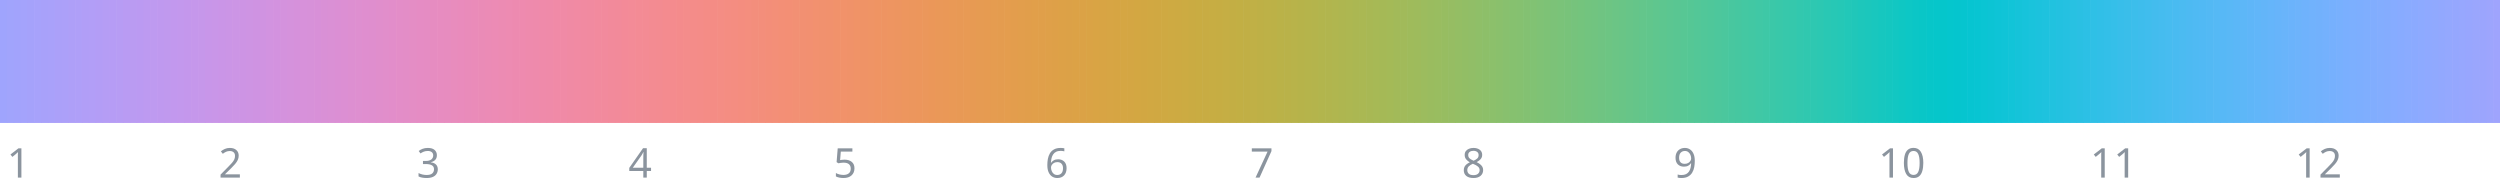
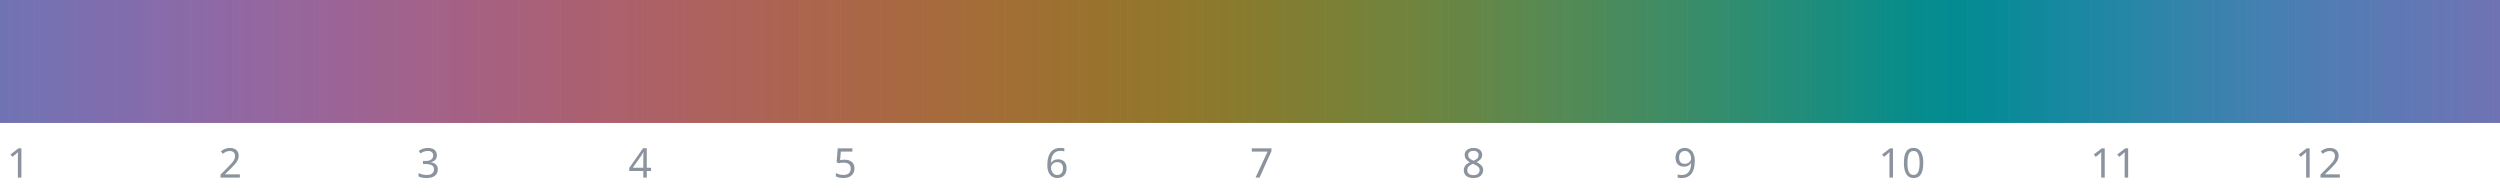
<svg xmlns="http://www.w3.org/2000/svg" width="732" height="56" viewBox="0 0 732 56">
-   <rect x="0" y="0" width="2.2" height="36" fill="#9fa4fd" />
+   <rect x="0" y="0" width="2.2" height="36" fill="#6f73b3" />
  <text x="2" y="52" font-family="sans-serif" font-size="12" fill="#8b949e">1</text>
-   <rect x="2" y="0" width="2.2" height="36" fill="#a1a4fc" />
-   <rect x="4" y="0" width="2.2" height="36" fill="#a2a3fc" />
-   <rect x="6" y="0" width="2.2" height="36" fill="#a4a3fc" />
-   <rect x="8" y="0" width="2.2" height="36" fill="#a5a2fb" />
-   <rect x="10" y="0" width="2.2" height="36" fill="#a7a2fb" />
-   <rect x="12" y="0" width="2.2" height="36" fill="#a8a1fa" />
-   <rect x="14" y="0" width="2.2" height="36" fill="#a9a1fa" />
-   <rect x="16" y="0" width="2.2" height="36" fill="#aba0f9" />
-   <rect x="18" y="0" width="2.2" height="36" fill="#aca0f9" />
-   <rect x="20" y="0" width="2.2" height="36" fill="#ae9ff8" />
-   <rect x="22" y="0" width="2.2" height="36" fill="#af9ff8" />
-   <rect x="24" y="0" width="2.2" height="36" fill="#b19ef7" />
-   <rect x="26" y="0" width="2.2" height="36" fill="#b29ef7" />
-   <rect x="28" y="0" width="2.2" height="36" fill="#b39df6" />
-   <rect x="30" y="0" width="2.2" height="36" fill="#b59df5" />
-   <rect x="32" y="0" width="2.2" height="36" fill="#b69cf5" />
-   <rect x="34" y="0" width="2.2" height="36" fill="#b79cf4" />
-   <rect x="36" y="0" width="2.2" height="36" fill="#b99bf3" />
-   <rect x="38" y="0" width="2.2" height="36" fill="#ba9bf2" />
-   <rect x="40" y="0" width="2.2" height="36" fill="#bb9af2" />
-   <rect x="42" y="0" width="2.2" height="36" fill="#bd9af1" />
-   <rect x="44" y="0" width="2.2" height="36" fill="#be9af0" />
-   <rect x="46" y="0" width="2.2" height="36" fill="#bf99ef" />
-   <rect x="48" y="0" width="2.2" height="36" fill="#c099ee" />
-   <rect x="50" y="0" width="2.2" height="36" fill="#c298ee" />
-   <rect x="52" y="0" width="2.2" height="36" fill="#c398ed" />
-   <rect x="54" y="0" width="2.2" height="36" fill="#c497ec" />
-   <rect x="56" y="0" width="2.2" height="36" fill="#c597eb" />
-   <rect x="58" y="0" width="2.2" height="36" fill="#c697ea" />
-   <rect x="60" y="0" width="2.2" height="36" fill="#c896e9" />
-   <rect x="62" y="0" width="2.2" height="36" fill="#c996e8" />
+   <rect x="2" y="0" width="2.2" height="36" fill="#7173b3" />
+   <rect x="4" y="0" width="2.2" height="36" fill="#7272b3" />
+   <rect x="6" y="0" width="2.2" height="36" fill="#7372b2" />
+   <rect x="8" y="0" width="2.2" height="36" fill="#7472b2" />
+   <rect x="10" y="0" width="2.2" height="36" fill="#7571b2" />
+   <rect x="12" y="0" width="2.2" height="36" fill="#7671b2" />
+   <rect x="14" y="0" width="2.2" height="36" fill="#7771b1" />
+   <rect x="16" y="0" width="2.2" height="36" fill="#7870b1" />
+   <rect x="18" y="0" width="2.2" height="36" fill="#7970b0" />
+   <rect x="20" y="0" width="2.2" height="36" fill="#7a70b0" />
+   <rect x="22" y="0" width="2.2" height="36" fill="#7b6fb0" />
+   <rect x="24" y="0" width="2.2" height="36" fill="#7c6faf" />
+   <rect x="26" y="0" width="2.2" height="36" fill="#7d6eaf" />
+   <rect x="28" y="0" width="2.2" height="36" fill="#7e6eae" />
+   <rect x="30" y="0" width="2.2" height="36" fill="#7f6eae" />
+   <rect x="32" y="0" width="2.2" height="36" fill="#806dad" />
+   <rect x="34" y="0" width="2.2" height="36" fill="#816dad" />
+   <rect x="36" y="0" width="2.2" height="36" fill="#826dac" />
+   <rect x="38" y="0" width="2.2" height="36" fill="#836cac" />
+   <rect x="40" y="0" width="2.2" height="36" fill="#846cab" />
+   <rect x="42" y="0" width="2.2" height="36" fill="#856cab" />
+   <rect x="44" y="0" width="2.2" height="36" fill="#866caa" />
+   <rect x="46" y="0" width="2.2" height="36" fill="#876baa" />
+   <rect x="48" y="0" width="2.2" height="36" fill="#886ba9" />
+   <rect x="50" y="0" width="2.2" height="36" fill="#896ba8" />
+   <rect x="52" y="0" width="2.2" height="36" fill="#896aa8" />
+   <rect x="54" y="0" width="2.2" height="36" fill="#8a6aa7" />
+   <rect x="56" y="0" width="2.2" height="36" fill="#8b6aa6" />
+   <rect x="58" y="0" width="2.2" height="36" fill="#8c69a6" />
+   <rect x="60" y="0" width="2.2" height="36" fill="#8d69a5" />
+   <rect x="62" y="0" width="2.2" height="36" fill="#8e69a4" />
  <text x="64" y="52" font-family="sans-serif" font-size="12" fill="#8b949e">2</text>
-   <rect x="64" y="0" width="2.2" height="36" fill="#ca95e7" />
-   <rect x="66" y="0" width="2.2" height="36" fill="#cb95e6" />
-   <rect x="68" y="0" width="2.2" height="36" fill="#cc95e5" />
-   <rect x="70" y="0" width="2.2" height="36" fill="#cd94e4" />
-   <rect x="72" y="0" width="2.2" height="36" fill="#ce94e3" />
-   <rect x="74" y="0" width="2.2" height="36" fill="#cf93e2" />
-   <rect x="76" y="0" width="2.2" height="36" fill="#d093e1" />
-   <rect x="78" y="0" width="2.2" height="36" fill="#d293e0" />
-   <rect x="80" y="0" width="2.2" height="36" fill="#d392df" />
-   <rect x="82" y="0" width="2.2" height="36" fill="#d492dd" />
-   <rect x="84" y="0" width="2.2" height="36" fill="#d592dc" />
-   <rect x="86" y="0" width="2.2" height="36" fill="#d691db" />
-   <rect x="88" y="0" width="2.2" height="36" fill="#d791da" />
-   <rect x="90" y="0" width="2.2" height="36" fill="#d791d9" />
-   <rect x="92" y="0" width="2.2" height="36" fill="#d890d8" />
-   <rect x="94" y="0" width="2.2" height="36" fill="#d990d6" />
-   <rect x="96" y="0" width="2.2" height="36" fill="#da90d5" />
-   <rect x="98" y="0" width="2.2" height="36" fill="#db8fd4" />
-   <rect x="100" y="0" width="2.2" height="36" fill="#dc8fd3" />
-   <rect x="102" y="0" width="2.2" height="36" fill="#dd8fd1" />
-   <rect x="104" y="0" width="2.2" height="36" fill="#de8fd0" />
-   <rect x="106" y="0" width="2.2" height="36" fill="#df8ecf" />
-   <rect x="108" y="0" width="2.2" height="36" fill="#df8ece" />
-   <rect x="110" y="0" width="2.2" height="36" fill="#e08ecc" />
-   <rect x="112" y="0" width="2.2" height="36" fill="#e18ecb" />
-   <rect x="114" y="0" width="2.2" height="36" fill="#e28dca" />
-   <rect x="116" y="0" width="2.2" height="36" fill="#e38dc8" />
-   <rect x="118" y="0" width="2.2" height="36" fill="#e38dc7" />
-   <rect x="120" y="0" width="2.2" height="36" fill="#e48dc5" />
+   <rect x="64" y="0" width="2.2" height="36" fill="#8f68a4" />
+   <rect x="66" y="0" width="2.2" height="36" fill="#8f68a3" />
+   <rect x="68" y="0" width="2.2" height="36" fill="#9068a2" />
+   <rect x="70" y="0" width="2.2" height="36" fill="#9168a1" />
+   <rect x="72" y="0" width="2.2" height="36" fill="#9267a1" />
+   <rect x="74" y="0" width="2.2" height="36" fill="#9367a0" />
+   <rect x="76" y="0" width="2.2" height="36" fill="#93679f" />
+   <rect x="78" y="0" width="2.2" height="36" fill="#94679e" />
+   <rect x="80" y="0" width="2.2" height="36" fill="#95669e" />
+   <rect x="82" y="0" width="2.2" height="36" fill="#96669d" />
+   <rect x="84" y="0" width="2.2" height="36" fill="#96669c" />
+   <rect x="86" y="0" width="2.2" height="36" fill="#97669b" />
+   <rect x="88" y="0" width="2.2" height="36" fill="#98659a" />
+   <rect x="90" y="0" width="2.2" height="36" fill="#986599" />
+   <rect x="92" y="0" width="2.2" height="36" fill="#996598" />
+   <rect x="94" y="0" width="2.2" height="36" fill="#9a6598" />
+   <rect x="96" y="0" width="2.2" height="36" fill="#9a6497" />
+   <rect x="98" y="0" width="2.2" height="36" fill="#9b6496" />
+   <rect x="100" y="0" width="2.2" height="36" fill="#9c6495" />
+   <rect x="102" y="0" width="2.2" height="36" fill="#9c6494" />
+   <rect x="104" y="0" width="2.2" height="36" fill="#9d6493" />
+   <rect x="106" y="0" width="2.2" height="36" fill="#9d6392" />
+   <rect x="108" y="0" width="2.2" height="36" fill="#9e6391" />
+   <rect x="110" y="0" width="2.2" height="36" fill="#9f6390" />
+   <rect x="112" y="0" width="2.2" height="36" fill="#9f638f" />
+   <rect x="114" y="0" width="2.2" height="36" fill="#a0638e" />
+   <rect x="116" y="0" width="2.2" height="36" fill="#a0638d" />
+   <rect x="118" y="0" width="2.2" height="36" fill="#a1628c" />
+   <rect x="120" y="0" width="2.2" height="36" fill="#a1628b" />
  <text x="122" y="52" font-family="sans-serif" font-size="12" fill="#8b949e">3</text>
-   <rect x="122" y="0" width="2.2" height="36" fill="#e58cc4" />
-   <rect x="124" y="0" width="2.2" height="36" fill="#e58cc3" />
-   <rect x="126" y="0" width="2.2" height="36" fill="#e68cc1" />
-   <rect x="128" y="0" width="2.2" height="36" fill="#e78cc0" />
-   <rect x="130" y="0" width="2.2" height="36" fill="#e78cbf" />
-   <rect x="132" y="0" width="2.2" height="36" fill="#e88cbd" />
-   <rect x="134" y="0" width="2.2" height="36" fill="#e98bbc" />
-   <rect x="136" y="0" width="2.2" height="36" fill="#e98bba" />
-   <rect x="138" y="0" width="2.2" height="36" fill="#ea8bb9" />
-   <rect x="140" y="0" width="2.2" height="36" fill="#ea8bb7" />
-   <rect x="142" y="0" width="2.2" height="36" fill="#eb8bb6" />
-   <rect x="144" y="0" width="2.2" height="36" fill="#ec8bb5" />
-   <rect x="146" y="0" width="2.2" height="36" fill="#ec8bb3" />
-   <rect x="148" y="0" width="2.2" height="36" fill="#ed8bb2" />
-   <rect x="150" y="0" width="2.2" height="36" fill="#ed8ab0" />
-   <rect x="152" y="0" width="2.2" height="36" fill="#ee8aaf" />
-   <rect x="154" y="0" width="2.2" height="36" fill="#ee8aad" />
-   <rect x="156" y="0" width="2.2" height="36" fill="#ee8aac" />
-   <rect x="158" y="0" width="2.2" height="36" fill="#ef8aaa" />
-   <rect x="160" y="0" width="2.2" height="36" fill="#ef8aa9" />
-   <rect x="162" y="0" width="2.2" height="36" fill="#f08aa7" />
-   <rect x="164" y="0" width="2.2" height="36" fill="#f08aa6" />
-   <rect x="166" y="0" width="2.2" height="36" fill="#f08aa4" />
-   <rect x="168" y="0" width="2.2" height="36" fill="#f18aa3" />
-   <rect x="170" y="0" width="2.2" height="36" fill="#f18aa1" />
-   <rect x="172" y="0" width="2.2" height="36" fill="#f18aa0" />
-   <rect x="174" y="0" width="2.2" height="36" fill="#f28a9e" />
-   <rect x="176" y="0" width="2.2" height="36" fill="#f28a9d" />
-   <rect x="178" y="0" width="2.2" height="36" fill="#f28a9b" />
-   <rect x="180" y="0" width="2.2" height="36" fill="#f28a9a" />
-   <rect x="182" y="0" width="2.2" height="36" fill="#f38a98" />
+   <rect x="122" y="0" width="2.2" height="36" fill="#a2628a" />
+   <rect x="124" y="0" width="2.2" height="36" fill="#a26289" />
+   <rect x="126" y="0" width="2.2" height="36" fill="#a36288" />
+   <rect x="128" y="0" width="2.2" height="36" fill="#a36287" />
+   <rect x="130" y="0" width="2.2" height="36" fill="#a46286" />
+   <rect x="132" y="0" width="2.2" height="36" fill="#a46185" />
+   <rect x="134" y="0" width="2.2" height="36" fill="#a56184" />
+   <rect x="136" y="0" width="2.2" height="36" fill="#a56183" />
+   <rect x="138" y="0" width="2.2" height="36" fill="#a66182" />
+   <rect x="140" y="0" width="2.2" height="36" fill="#a66181" />
+   <rect x="142" y="0" width="2.2" height="36" fill="#a66180" />
+   <rect x="144" y="0" width="2.2" height="36" fill="#a7617f" />
+   <rect x="146" y="0" width="2.2" height="36" fill="#a7617e" />
+   <rect x="148" y="0" width="2.2" height="36" fill="#a8617d" />
+   <rect x="150" y="0" width="2.2" height="36" fill="#a8617c" />
+   <rect x="152" y="0" width="2.2" height="36" fill="#a8617b" />
+   <rect x="154" y="0" width="2.2" height="36" fill="#a9617a" />
+   <rect x="156" y="0" width="2.2" height="36" fill="#a96179" />
+   <rect x="158" y="0" width="2.2" height="36" fill="#a96078" />
+   <rect x="160" y="0" width="2.2" height="36" fill="#aa6077" />
+   <rect x="162" y="0" width="2.2" height="36" fill="#aa6075" />
+   <rect x="164" y="0" width="2.2" height="36" fill="#aa6074" />
+   <rect x="166" y="0" width="2.2" height="36" fill="#aa6073" />
+   <rect x="168" y="0" width="2.2" height="36" fill="#ab6072" />
+   <rect x="170" y="0" width="2.2" height="36" fill="#ab6071" />
+   <rect x="172" y="0" width="2.2" height="36" fill="#ab6070" />
+   <rect x="174" y="0" width="2.2" height="36" fill="#ab606f" />
+   <rect x="176" y="0" width="2.2" height="36" fill="#ab616e" />
+   <rect x="178" y="0" width="2.2" height="36" fill="#ac616d" />
+   <rect x="180" y="0" width="2.2" height="36" fill="#ac616c" />
+   <rect x="182" y="0" width="2.2" height="36" fill="#ac616b" />
  <text x="184" y="52" font-family="sans-serif" font-size="12" fill="#8b949e">4</text>
-   <rect x="184" y="0" width="2.2" height="36" fill="#f38b97" />
-   <rect x="186" y="0" width="2.2" height="36" fill="#f38b95" />
-   <rect x="188" y="0" width="2.2" height="36" fill="#f38b94" />
-   <rect x="190" y="0" width="2.2" height="36" fill="#f38b92" />
-   <rect x="192" y="0" width="2.2" height="36" fill="#f38b91" />
-   <rect x="194" y="0" width="2.2" height="36" fill="#f48b8f" />
-   <rect x="196" y="0" width="2.2" height="36" fill="#f48b8e" />
-   <rect x="198" y="0" width="2.2" height="36" fill="#f48b8c" />
-   <rect x="200" y="0" width="2.2" height="36" fill="#f48c8b" />
-   <rect x="202" y="0" width="2.2" height="36" fill="#f48c89" />
-   <rect x="204" y="0" width="2.2" height="36" fill="#f48c88" />
-   <rect x="206" y="0" width="2.2" height="36" fill="#f48c86" />
-   <rect x="208" y="0" width="2.2" height="36" fill="#f48c85" />
-   <rect x="210" y="0" width="2.2" height="36" fill="#f48d84" />
-   <rect x="212" y="0" width="2.2" height="36" fill="#f48d82" />
-   <rect x="214" y="0" width="2.2" height="36" fill="#f48d81" />
-   <rect x="216" y="0" width="2.2" height="36" fill="#f48d7f" />
-   <rect x="218" y="0" width="2.2" height="36" fill="#f48e7e" />
-   <rect x="220" y="0" width="2.2" height="36" fill="#f38e7c" />
-   <rect x="222" y="0" width="2.2" height="36" fill="#f38e7b" />
-   <rect x="224" y="0" width="2.2" height="36" fill="#f38e79" />
-   <rect x="226" y="0" width="2.2" height="36" fill="#f38f78" />
-   <rect x="228" y="0" width="2.2" height="36" fill="#f38f76" />
-   <rect x="230" y="0" width="2.2" height="36" fill="#f38f75" />
-   <rect x="232" y="0" width="2.2" height="36" fill="#f29074" />
-   <rect x="234" y="0" width="2.2" height="36" fill="#f29072" />
-   <rect x="236" y="0" width="2.2" height="36" fill="#f29071" />
-   <rect x="238" y="0" width="2.2" height="36" fill="#f2916f" />
-   <rect x="240" y="0" width="2.2" height="36" fill="#f1916e" />
-   <rect x="242" y="0" width="2.2" height="36" fill="#f1916d" />
+   <rect x="184" y="0" width="2.2" height="36" fill="#ac616a" />
+   <rect x="186" y="0" width="2.2" height="36" fill="#ac6169" />
+   <rect x="188" y="0" width="2.2" height="36" fill="#ac6167" />
+   <rect x="190" y="0" width="2.2" height="36" fill="#ac6166" />
+   <rect x="192" y="0" width="2.2" height="36" fill="#ad6165" />
+   <rect x="194" y="0" width="2.2" height="36" fill="#ad6164" />
+   <rect x="196" y="0" width="2.2" height="36" fill="#ad6163" />
+   <rect x="198" y="0" width="2.2" height="36" fill="#ad6162" />
+   <rect x="200" y="0" width="2.2" height="36" fill="#ad6161" />
+   <rect x="202" y="0" width="2.2" height="36" fill="#ad6260" />
+   <rect x="204" y="0" width="2.2" height="36" fill="#ad625f" />
+   <rect x="206" y="0" width="2.2" height="36" fill="#ad625e" />
+   <rect x="208" y="0" width="2.2" height="36" fill="#ad625d" />
+   <rect x="210" y="0" width="2.2" height="36" fill="#ad625c" />
+   <rect x="212" y="0" width="2.2" height="36" fill="#ad625b" />
+   <rect x="214" y="0" width="2.2" height="36" fill="#ad6259" />
+   <rect x="216" y="0" width="2.2" height="36" fill="#ad6358" />
+   <rect x="218" y="0" width="2.2" height="36" fill="#ad6357" />
+   <rect x="220" y="0" width="2.2" height="36" fill="#ad6356" />
+   <rect x="222" y="0" width="2.2" height="36" fill="#ad6355" />
+   <rect x="224" y="0" width="2.2" height="36" fill="#ac6354" />
+   <rect x="226" y="0" width="2.2" height="36" fill="#ac6453" />
+   <rect x="228" y="0" width="2.2" height="36" fill="#ac6452" />
+   <rect x="230" y="0" width="2.2" height="36" fill="#ac6451" />
+   <rect x="232" y="0" width="2.2" height="36" fill="#ac6450" />
+   <rect x="234" y="0" width="2.2" height="36" fill="#ac654f" />
+   <rect x="236" y="0" width="2.2" height="36" fill="#ac654e" />
+   <rect x="238" y="0" width="2.2" height="36" fill="#ab654d" />
+   <rect x="240" y="0" width="2.2" height="36" fill="#ab654c" />
+   <rect x="242" y="0" width="2.2" height="36" fill="#ab664b" />
  <text x="244" y="52" font-family="sans-serif" font-size="12" fill="#8b949e">5</text>
-   <rect x="244" y="0" width="2.2" height="36" fill="#f1926b" />
-   <rect x="246" y="0" width="2.2" height="36" fill="#f1926a" />
-   <rect x="248" y="0" width="2.2" height="36" fill="#f09269" />
-   <rect x="250" y="0" width="2.2" height="36" fill="#f09367" />
-   <rect x="252" y="0" width="2.2" height="36" fill="#ef9366" />
-   <rect x="254" y="0" width="2.2" height="36" fill="#ef9465" />
-   <rect x="256" y="0" width="2.2" height="36" fill="#ef9463" />
-   <rect x="258" y="0" width="2.2" height="36" fill="#ee9462" />
-   <rect x="260" y="0" width="2.2" height="36" fill="#ee9561" />
-   <rect x="262" y="0" width="2.2" height="36" fill="#ed9560" />
-   <rect x="264" y="0" width="2.2" height="36" fill="#ed965e" />
-   <rect x="266" y="0" width="2.2" height="36" fill="#ec965d" />
-   <rect x="268" y="0" width="2.2" height="36" fill="#ec965c" />
-   <rect x="270" y="0" width="2.2" height="36" fill="#eb975b" />
-   <rect x="272" y="0" width="2.2" height="36" fill="#eb9759" />
-   <rect x="274" y="0" width="2.2" height="36" fill="#ea9858" />
-   <rect x="276" y="0" width="2.2" height="36" fill="#ea9857" />
-   <rect x="278" y="0" width="2.2" height="36" fill="#e99956" />
-   <rect x="280" y="0" width="2.2" height="36" fill="#e89955" />
-   <rect x="282" y="0" width="2.2" height="36" fill="#e89a54" />
-   <rect x="284" y="0" width="2.2" height="36" fill="#e79a53" />
-   <rect x="286" y="0" width="2.2" height="36" fill="#e69b52" />
-   <rect x="288" y="0" width="2.2" height="36" fill="#e69b51" />
-   <rect x="290" y="0" width="2.2" height="36" fill="#e59c50" />
-   <rect x="292" y="0" width="2.2" height="36" fill="#e49c4f" />
-   <rect x="294" y="0" width="2.2" height="36" fill="#e49d4e" />
-   <rect x="296" y="0" width="2.2" height="36" fill="#e39d4d" />
-   <rect x="298" y="0" width="2.2" height="36" fill="#e29e4c" />
-   <rect x="300" y="0" width="2.2" height="36" fill="#e19e4b" />
-   <rect x="302" y="0" width="2.2" height="36" fill="#e19f4a" />
-   <rect x="304" y="0" width="2.2" height="36" fill="#e09f4a" />
+   <rect x="244" y="0" width="2.2" height="36" fill="#ab664a" />
+   <rect x="246" y="0" width="2.2" height="36" fill="#aa6649" />
+   <rect x="248" y="0" width="2.2" height="36" fill="#aa6648" />
+   <rect x="250" y="0" width="2.2" height="36" fill="#aa6747" />
+   <rect x="252" y="0" width="2.2" height="36" fill="#aa6746" />
+   <rect x="254" y="0" width="2.2" height="36" fill="#a96745" />
+   <rect x="256" y="0" width="2.2" height="36" fill="#a96744" />
+   <rect x="258" y="0" width="2.2" height="36" fill="#a96843" />
+   <rect x="260" y="0" width="2.2" height="36" fill="#a86843" />
+   <rect x="262" y="0" width="2.2" height="36" fill="#a86842" />
+   <rect x="264" y="0" width="2.2" height="36" fill="#a86941" />
+   <rect x="266" y="0" width="2.2" height="36" fill="#a76940" />
+   <rect x="268" y="0" width="2.2" height="36" fill="#a7693f" />
+   <rect x="270" y="0" width="2.2" height="36" fill="#a76a3e" />
+   <rect x="272" y="0" width="2.2" height="36" fill="#a66a3d" />
+   <rect x="274" y="0" width="2.2" height="36" fill="#a66a3c" />
+   <rect x="276" y="0" width="2.2" height="36" fill="#a56b3c" />
+   <rect x="278" y="0" width="2.2" height="36" fill="#a56b3b" />
+   <rect x="280" y="0" width="2.2" height="36" fill="#a56b3a" />
+   <rect x="282" y="0" width="2.2" height="36" fill="#a46c39" />
+   <rect x="284" y="0" width="2.2" height="36" fill="#a46c38" />
+   <rect x="286" y="0" width="2.2" height="36" fill="#a36c38" />
+   <rect x="288" y="0" width="2.2" height="36" fill="#a36d37" />
+   <rect x="290" y="0" width="2.2" height="36" fill="#a26d36" />
+   <rect x="292" y="0" width="2.2" height="36" fill="#a26d35" />
+   <rect x="294" y="0" width="2.2" height="36" fill="#a16e35" />
+   <rect x="296" y="0" width="2.2" height="36" fill="#a16e34" />
+   <rect x="298" y="0" width="2.2" height="36" fill="#a06f34" />
+   <rect x="300" y="0" width="2.2" height="36" fill="#a06f33" />
+   <rect x="302" y="0" width="2.2" height="36" fill="#9f6f32" />
+   <rect x="304" y="0" width="2.2" height="36" fill="#9e7032" />
  <text x="306" y="52" font-family="sans-serif" font-size="12" fill="#8b949e">6</text>
-   <rect x="306" y="0" width="2.2" height="36" fill="#dfa049" />
-   <rect x="308" y="0" width="2.2" height="36" fill="#dea048" />
-   <rect x="310" y="0" width="2.2" height="36" fill="#dda147" />
-   <rect x="312" y="0" width="2.2" height="36" fill="#dca147" />
-   <rect x="314" y="0" width="2.2" height="36" fill="#dca246" />
-   <rect x="316" y="0" width="2.2" height="36" fill="#dba246" />
-   <rect x="318" y="0" width="2.2" height="36" fill="#daa345" />
-   <rect x="320" y="0" width="2.2" height="36" fill="#d9a444" />
-   <rect x="322" y="0" width="2.2" height="36" fill="#d8a444" />
-   <rect x="324" y="0" width="2.2" height="36" fill="#d7a544" />
-   <rect x="326" y="0" width="2.2" height="36" fill="#d6a543" />
-   <rect x="328" y="0" width="2.2" height="36" fill="#d5a643" />
-   <rect x="330" y="0" width="2.2" height="36" fill="#d4a643" />
-   <rect x="332" y="0" width="2.2" height="36" fill="#d3a742" />
-   <rect x="334" y="0" width="2.2" height="36" fill="#d2a742" />
-   <rect x="336" y="0" width="2.2" height="36" fill="#d1a842" />
-   <rect x="338" y="0" width="2.2" height="36" fill="#d0a842" />
-   <rect x="340" y="0" width="2.2" height="36" fill="#cfa942" />
-   <rect x="342" y="0" width="2.2" height="36" fill="#ceaa42" />
-   <rect x="344" y="0" width="2.2" height="36" fill="#cdaa42" />
-   <rect x="346" y="0" width="2.2" height="36" fill="#ccab42" />
-   <rect x="348" y="0" width="2.2" height="36" fill="#caab42" />
-   <rect x="350" y="0" width="2.2" height="36" fill="#c9ac42" />
-   <rect x="352" y="0" width="2.2" height="36" fill="#c8ac43" />
-   <rect x="354" y="0" width="2.2" height="36" fill="#c7ad43" />
-   <rect x="356" y="0" width="2.2" height="36" fill="#c6ad43" />
-   <rect x="358" y="0" width="2.2" height="36" fill="#c5ae44" />
-   <rect x="360" y="0" width="2.2" height="36" fill="#c3ae44" />
-   <rect x="362" y="0" width="2.2" height="36" fill="#c2af44" />
-   <rect x="364" y="0" width="2.2" height="36" fill="#c1af45" />
+   <rect x="306" y="0" width="2.2" height="36" fill="#9e7031" />
+   <rect x="308" y="0" width="2.2" height="36" fill="#9d7031" />
+   <rect x="310" y="0" width="2.2" height="36" fill="#9d7130" />
+   <rect x="312" y="0" width="2.2" height="36" fill="#9c7130" />
+   <rect x="314" y="0" width="2.2" height="36" fill="#9b722f" />
+   <rect x="316" y="0" width="2.2" height="36" fill="#9b722f" />
+   <rect x="318" y="0" width="2.2" height="36" fill="#9a722e" />
+   <rect x="320" y="0" width="2.2" height="36" fill="#99732e" />
+   <rect x="322" y="0" width="2.2" height="36" fill="#99732e" />
+   <rect x="324" y="0" width="2.2" height="36" fill="#98742d" />
+   <rect x="326" y="0" width="2.2" height="36" fill="#97742d" />
+   <rect x="328" y="0" width="2.2" height="36" fill="#97742d" />
+   <rect x="330" y="0" width="2.2" height="36" fill="#96752d" />
+   <rect x="332" y="0" width="2.2" height="36" fill="#95752d" />
+   <rect x="334" y="0" width="2.2" height="36" fill="#94762c" />
+   <rect x="336" y="0" width="2.2" height="36" fill="#94762c" />
+   <rect x="338" y="0" width="2.2" height="36" fill="#93762c" />
+   <rect x="340" y="0" width="2.2" height="36" fill="#92772c" />
+   <rect x="342" y="0" width="2.2" height="36" fill="#91772c" />
+   <rect x="344" y="0" width="2.2" height="36" fill="#90772c" />
+   <rect x="346" y="0" width="2.2" height="36" fill="#90782c" />
+   <rect x="348" y="0" width="2.2" height="36" fill="#8f782c" />
+   <rect x="350" y="0" width="2.2" height="36" fill="#8e792d" />
+   <rect x="352" y="0" width="2.2" height="36" fill="#8d792d" />
+   <rect x="354" y="0" width="2.2" height="36" fill="#8c792d" />
+   <rect x="356" y="0" width="2.2" height="36" fill="#8c7a2d" />
+   <rect x="358" y="0" width="2.2" height="36" fill="#8b7a2d" />
+   <rect x="360" y="0" width="2.2" height="36" fill="#8a7b2e" />
+   <rect x="362" y="0" width="2.2" height="36" fill="#897b2e" />
+   <rect x="364" y="0" width="2.2" height="36" fill="#887b2e" />
  <text x="366" y="52" font-family="sans-serif" font-size="12" fill="#8b949e">7</text>
-   <rect x="366" y="0" width="2.2" height="36" fill="#c0b046" />
-   <rect x="368" y="0" width="2.2" height="36" fill="#beb046" />
-   <rect x="370" y="0" width="2.2" height="36" fill="#bdb147" />
-   <rect x="372" y="0" width="2.2" height="36" fill="#bcb147" />
-   <rect x="374" y="0" width="2.2" height="36" fill="#bab248" />
-   <rect x="376" y="0" width="2.2" height="36" fill="#b9b249" />
-   <rect x="378" y="0" width="2.2" height="36" fill="#b8b34a" />
-   <rect x="380" y="0" width="2.2" height="36" fill="#b6b34a" />
-   <rect x="382" y="0" width="2.2" height="36" fill="#b5b44b" />
-   <rect x="384" y="0" width="2.2" height="36" fill="#b4b44c" />
-   <rect x="386" y="0" width="2.2" height="36" fill="#b2b54d" />
-   <rect x="388" y="0" width="2.2" height="36" fill="#b1b54e" />
-   <rect x="390" y="0" width="2.2" height="36" fill="#b0b64f" />
-   <rect x="392" y="0" width="2.2" height="36" fill="#aeb650" />
-   <rect x="394" y="0" width="2.2" height="36" fill="#adb751" />
-   <rect x="396" y="0" width="2.2" height="36" fill="#abb752" />
-   <rect x="398" y="0" width="2.2" height="36" fill="#aab853" />
-   <rect x="400" y="0" width="2.2" height="36" fill="#a8b854" />
-   <rect x="402" y="0" width="2.2" height="36" fill="#a7b955" />
-   <rect x="404" y="0" width="2.2" height="36" fill="#a5b956" />
-   <rect x="406" y="0" width="2.2" height="36" fill="#a4ba57" />
-   <rect x="408" y="0" width="2.2" height="36" fill="#a2ba59" />
-   <rect x="410" y="0" width="2.2" height="36" fill="#a1ba5a" />
-   <rect x="412" y="0" width="2.2" height="36" fill="#9fbb5b" />
-   <rect x="414" y="0" width="2.2" height="36" fill="#9ebb5c" />
-   <rect x="416" y="0" width="2.2" height="36" fill="#9cbc5e" />
-   <rect x="418" y="0" width="2.2" height="36" fill="#9abc5f" />
-   <rect x="420" y="0" width="2.2" height="36" fill="#99bd60" />
-   <rect x="422" y="0" width="2.2" height="36" fill="#97bd61" />
-   <rect x="424" y="0" width="2.2" height="36" fill="#96bd63" />
-   <rect x="426" y="0" width="2.2" height="36" fill="#94be64" />
+   <rect x="366" y="0" width="2.2" height="36" fill="#877c2f" />
+   <rect x="368" y="0" width="2.2" height="36" fill="#867c2f" />
+   <rect x="370" y="0" width="2.2" height="36" fill="#857c30" />
+   <rect x="372" y="0" width="2.2" height="36" fill="#847d30" />
+   <rect x="374" y="0" width="2.2" height="36" fill="#837d31" />
+   <rect x="376" y="0" width="2.2" height="36" fill="#827e31" />
+   <rect x="378" y="0" width="2.2" height="36" fill="#817e32" />
+   <rect x="380" y="0" width="2.2" height="36" fill="#807e32" />
+   <rect x="382" y="0" width="2.2" height="36" fill="#7f7f33" />
+   <rect x="384" y="0" width="2.2" height="36" fill="#7e7f34" />
+   <rect x="386" y="0" width="2.2" height="36" fill="#7d7f34" />
+   <rect x="388" y="0" width="2.2" height="36" fill="#7c8035" />
+   <rect x="390" y="0" width="2.2" height="36" fill="#7b8036" />
+   <rect x="392" y="0" width="2.2" height="36" fill="#7a8036" />
+   <rect x="394" y="0" width="2.2" height="36" fill="#798137" />
+   <rect x="396" y="0" width="2.2" height="36" fill="#788138" />
+   <rect x="398" y="0" width="2.2" height="36" fill="#778139" />
+   <rect x="400" y="0" width="2.2" height="36" fill="#768239" />
+   <rect x="402" y="0" width="2.2" height="36" fill="#75823a" />
+   <rect x="404" y="0" width="2.2" height="36" fill="#74823b" />
+   <rect x="406" y="0" width="2.2" height="36" fill="#73833c" />
+   <rect x="408" y="0" width="2.2" height="36" fill="#72833d" />
+   <rect x="410" y="0" width="2.2" height="36" fill="#71833d" />
+   <rect x="412" y="0" width="2.2" height="36" fill="#70843e" />
+   <rect x="414" y="0" width="2.2" height="36" fill="#6e843f" />
+   <rect x="416" y="0" width="2.2" height="36" fill="#6d8440" />
+   <rect x="418" y="0" width="2.2" height="36" fill="#6c8541" />
+   <rect x="420" y="0" width="2.2" height="36" fill="#6b8542" />
+   <rect x="422" y="0" width="2.2" height="36" fill="#6a8543" />
+   <rect x="424" y="0" width="2.2" height="36" fill="#698544" />
+   <rect x="426" y="0" width="2.2" height="36" fill="#678645" />
  <text x="428" y="52" font-family="sans-serif" font-size="12" fill="#8b949e">8</text>
-   <rect x="428" y="0" width="2.2" height="36" fill="#92be65" />
-   <rect x="430" y="0" width="2.2" height="36" fill="#91be67" />
-   <rect x="432" y="0" width="2.2" height="36" fill="#8fbf68" />
-   <rect x="434" y="0" width="2.2" height="36" fill="#8dbf69" />
-   <rect x="436" y="0" width="2.2" height="36" fill="#8cc06b" />
-   <rect x="438" y="0" width="2.2" height="36" fill="#8ac06c" />
-   <rect x="440" y="0" width="2.2" height="36" fill="#88c06e" />
-   <rect x="442" y="0" width="2.2" height="36" fill="#86c16f" />
-   <rect x="444" y="0" width="2.2" height="36" fill="#85c170" />
-   <rect x="446" y="0" width="2.2" height="36" fill="#83c172" />
-   <rect x="448" y="0" width="2.2" height="36" fill="#81c273" />
-   <rect x="450" y="0" width="2.2" height="36" fill="#7fc275" />
-   <rect x="452" y="0" width="2.2" height="36" fill="#7dc276" />
-   <rect x="454" y="0" width="2.2" height="36" fill="#7cc278" />
-   <rect x="456" y="0" width="2.2" height="36" fill="#7ac379" />
-   <rect x="458" y="0" width="2.2" height="36" fill="#78c37a" />
-   <rect x="460" y="0" width="2.2" height="36" fill="#76c37c" />
-   <rect x="462" y="0" width="2.2" height="36" fill="#74c47d" />
-   <rect x="464" y="0" width="2.2" height="36" fill="#72c47f" />
-   <rect x="466" y="0" width="2.2" height="36" fill="#71c480" />
-   <rect x="468" y="0" width="2.2" height="36" fill="#6fc482" />
-   <rect x="470" y="0" width="2.2" height="36" fill="#6dc583" />
-   <rect x="472" y="0" width="2.2" height="36" fill="#6bc585" />
-   <rect x="474" y="0" width="2.2" height="36" fill="#69c586" />
-   <rect x="476" y="0" width="2.2" height="36" fill="#67c588" />
-   <rect x="478" y="0" width="2.2" height="36" fill="#65c589" />
-   <rect x="480" y="0" width="2.2" height="36" fill="#63c68b" />
-   <rect x="482" y="0" width="2.2" height="36" fill="#61c68c" />
-   <rect x="484" y="0" width="2.2" height="36" fill="#5fc68e" />
-   <rect x="486" y="0" width="2.2" height="36" fill="#5dc68f" />
-   <rect x="488" y="0" width="2.2" height="36" fill="#5bc691" />
+   <rect x="428" y="0" width="2.2" height="36" fill="#668646" />
+   <rect x="430" y="0" width="2.2" height="36" fill="#658647" />
+   <rect x="432" y="0" width="2.2" height="36" fill="#648748" />
+   <rect x="434" y="0" width="2.2" height="36" fill="#638749" />
+   <rect x="436" y="0" width="2.2" height="36" fill="#61874a" />
+   <rect x="438" y="0" width="2.2" height="36" fill="#60874b" />
+   <rect x="440" y="0" width="2.2" height="36" fill="#5f884c" />
+   <rect x="442" y="0" width="2.2" height="36" fill="#5e884d" />
+   <rect x="444" y="0" width="2.2" height="36" fill="#5c884e" />
+   <rect x="446" y="0" width="2.2" height="36" fill="#5b884f" />
+   <rect x="448" y="0" width="2.2" height="36" fill="#5a8950" />
+   <rect x="450" y="0" width="2.2" height="36" fill="#598951" />
+   <rect x="452" y="0" width="2.2" height="36" fill="#578952" />
+   <rect x="454" y="0" width="2.2" height="36" fill="#568953" />
+   <rect x="456" y="0" width="2.2" height="36" fill="#558954" />
+   <rect x="458" y="0" width="2.2" height="36" fill="#538a55" />
+   <rect x="460" y="0" width="2.2" height="36" fill="#528a56" />
+   <rect x="462" y="0" width="2.2" height="36" fill="#518a57" />
+   <rect x="464" y="0" width="2.2" height="36" fill="#4f8a58" />
+   <rect x="466" y="0" width="2.2" height="36" fill="#4e8a59" />
+   <rect x="468" y="0" width="2.2" height="36" fill="#4d8b5a" />
+   <rect x="470" y="0" width="2.2" height="36" fill="#4b8b5b" />
+   <rect x="472" y="0" width="2.2" height="36" fill="#4a8b5d" />
+   <rect x="474" y="0" width="2.2" height="36" fill="#488b5e" />
+   <rect x="476" y="0" width="2.2" height="36" fill="#478b5f" />
+   <rect x="478" y="0" width="2.2" height="36" fill="#468b60" />
+   <rect x="480" y="0" width="2.2" height="36" fill="#448b61" />
+   <rect x="482" y="0" width="2.2" height="36" fill="#438c62" />
+   <rect x="484" y="0" width="2.2" height="36" fill="#418c63" />
+   <rect x="486" y="0" width="2.2" height="36" fill="#408c64" />
+   <rect x="488" y="0" width="2.2" height="36" fill="#3e8c65" />
  <text x="490" y="52" font-family="sans-serif" font-size="12" fill="#8b949e">9</text>
-   <rect x="490" y="0" width="2.2" height="36" fill="#59c692" />
-   <rect x="492" y="0" width="2.2" height="36" fill="#57c794" />
-   <rect x="494" y="0" width="2.2" height="36" fill="#55c795" />
-   <rect x="496" y="0" width="2.2" height="36" fill="#53c797" />
-   <rect x="498" y="0" width="2.2" height="36" fill="#51c799" />
-   <rect x="500" y="0" width="2.2" height="36" fill="#4fc79a" />
-   <rect x="502" y="0" width="2.2" height="36" fill="#4dc79c" />
-   <rect x="504" y="0" width="2.2" height="36" fill="#4bc79d" />
-   <rect x="506" y="0" width="2.2" height="36" fill="#48c79f" />
-   <rect x="508" y="0" width="2.2" height="36" fill="#46c7a0" />
-   <rect x="510" y="0" width="2.2" height="36" fill="#44c8a2" />
-   <rect x="512" y="0" width="2.2" height="36" fill="#42c8a3" />
-   <rect x="514" y="0" width="2.2" height="36" fill="#40c8a5" />
-   <rect x="516" y="0" width="2.2" height="36" fill="#3ec8a6" />
-   <rect x="518" y="0" width="2.2" height="36" fill="#3bc8a8" />
-   <rect x="520" y="0" width="2.2" height="36" fill="#39c8a9" />
-   <rect x="522" y="0" width="2.2" height="36" fill="#37c8ab" />
-   <rect x="524" y="0" width="2.2" height="36" fill="#35c8ac" />
-   <rect x="526" y="0" width="2.2" height="36" fill="#32c8ae" />
-   <rect x="528" y="0" width="2.2" height="36" fill="#30c8af" />
-   <rect x="530" y="0" width="2.2" height="36" fill="#2ec8b1" />
-   <rect x="532" y="0" width="2.2" height="36" fill="#2cc8b2" />
-   <rect x="534" y="0" width="2.2" height="36" fill="#29c8b4" />
-   <rect x="536" y="0" width="2.2" height="36" fill="#27c8b5" />
-   <rect x="538" y="0" width="2.2" height="36" fill="#25c8b6" />
-   <rect x="540" y="0" width="2.2" height="36" fill="#22c8b8" />
-   <rect x="542" y="0" width="2.2" height="36" fill="#20c7b9" />
-   <rect x="544" y="0" width="2.2" height="36" fill="#1dc7bb" />
-   <rect x="546" y="0" width="2.2" height="36" fill="#1bc7bc" />
-   <rect x="548" y="0" width="2.2" height="36" fill="#19c7be" />
+   <rect x="490" y="0" width="2.2" height="36" fill="#3d8c66" />
+   <rect x="492" y="0" width="2.2" height="36" fill="#3c8c67" />
+   <rect x="494" y="0" width="2.2" height="36" fill="#3a8c69" />
+   <rect x="496" y="0" width="2.2" height="36" fill="#398c6a" />
+   <rect x="498" y="0" width="2.2" height="36" fill="#378c6b" />
+   <rect x="500" y="0" width="2.2" height="36" fill="#368d6c" />
+   <rect x="502" y="0" width="2.2" height="36" fill="#348d6d" />
+   <rect x="504" y="0" width="2.2" height="36" fill="#338d6e" />
+   <rect x="506" y="0" width="2.2" height="36" fill="#318d6f" />
+   <rect x="508" y="0" width="2.2" height="36" fill="#2f8d70" />
+   <rect x="510" y="0" width="2.2" height="36" fill="#2e8d71" />
+   <rect x="512" y="0" width="2.2" height="36" fill="#2c8d72" />
+   <rect x="514" y="0" width="2.2" height="36" fill="#2b8d74" />
+   <rect x="516" y="0" width="2.2" height="36" fill="#298d75" />
+   <rect x="518" y="0" width="2.2" height="36" fill="#288d76" />
+   <rect x="520" y="0" width="2.2" height="36" fill="#268d77" />
+   <rect x="522" y="0" width="2.2" height="36" fill="#248d78" />
+   <rect x="524" y="0" width="2.2" height="36" fill="#238d79" />
+   <rect x="526" y="0" width="2.2" height="36" fill="#218d7a" />
+   <rect x="528" y="0" width="2.2" height="36" fill="#208d7b" />
+   <rect x="530" y="0" width="2.2" height="36" fill="#1e8d7c" />
+   <rect x="532" y="0" width="2.2" height="36" fill="#1c8d7d" />
+   <rect x="534" y="0" width="2.2" height="36" fill="#1b8d7e" />
+   <rect x="536" y="0" width="2.2" height="36" fill="#198d7f" />
+   <rect x="538" y="0" width="2.2" height="36" fill="#178d80" />
+   <rect x="540" y="0" width="2.2" height="36" fill="#168d82" />
+   <rect x="542" y="0" width="2.2" height="36" fill="#148d83" />
+   <rect x="544" y="0" width="2.2" height="36" fill="#128d84" />
+   <rect x="546" y="0" width="2.2" height="36" fill="#118d85" />
+   <rect x="548" y="0" width="2.2" height="36" fill="#0f8d86" />
  <text x="550" y="52" font-family="sans-serif" font-size="12" fill="#8b949e">10</text>
-   <rect x="550" y="0" width="2.2" height="36" fill="#16c7bf" />
-   <rect x="552" y="0" width="2.2" height="36" fill="#14c7c0" />
-   <rect x="554" y="0" width="2.2" height="36" fill="#12c7c2" />
-   <rect x="556" y="0" width="2.2" height="36" fill="#0fc7c3" />
-   <rect x="558" y="0" width="2.2" height="36" fill="#0dc7c5" />
-   <rect x="560" y="0" width="2.2" height="36" fill="#0bc6c6" />
-   <rect x="562" y="0" width="2.2" height="36" fill="#09c6c7" />
-   <rect x="564" y="0" width="2.2" height="36" fill="#07c6c9" />
-   <rect x="566" y="0" width="2.2" height="36" fill="#06c6ca" />
-   <rect x="568" y="0" width="2.2" height="36" fill="#05c6cb" />
-   <rect x="570" y="0" width="2.2" height="36" fill="#05c6cd" />
-   <rect x="572" y="0" width="2.2" height="36" fill="#05c5ce" />
-   <rect x="574" y="0" width="2.2" height="36" fill="#06c5cf" />
-   <rect x="576" y="0" width="2.2" height="36" fill="#07c5d1" />
-   <rect x="578" y="0" width="2.2" height="36" fill="#08c5d2" />
-   <rect x="580" y="0" width="2.2" height="36" fill="#0ac5d3" />
-   <rect x="582" y="0" width="2.2" height="36" fill="#0cc4d4" />
-   <rect x="584" y="0" width="2.2" height="36" fill="#0ec4d6" />
-   <rect x="586" y="0" width="2.2" height="36" fill="#10c4d7" />
-   <rect x="588" y="0" width="2.2" height="36" fill="#12c4d8" />
-   <rect x="590" y="0" width="2.2" height="36" fill="#15c3d9" />
-   <rect x="592" y="0" width="2.2" height="36" fill="#17c3db" />
-   <rect x="594" y="0" width="2.2" height="36" fill="#1ac3dc" />
-   <rect x="596" y="0" width="2.2" height="36" fill="#1cc2dd" />
-   <rect x="598" y="0" width="2.2" height="36" fill="#1ec2de" />
-   <rect x="600" y="0" width="2.2" height="36" fill="#21c2df" />
-   <rect x="602" y="0" width="2.2" height="36" fill="#23c1e0" />
-   <rect x="604" y="0" width="2.2" height="36" fill="#25c1e1" />
-   <rect x="606" y="0" width="2.2" height="36" fill="#28c1e2" />
-   <rect x="608" y="0" width="2.2" height="36" fill="#2ac0e3" />
-   <rect x="610" y="0" width="2.2" height="36" fill="#2cc0e5" />
+   <rect x="550" y="0" width="2.2" height="36" fill="#0d8c87" />
+   <rect x="552" y="0" width="2.2" height="36" fill="#0c8c88" />
+   <rect x="554" y="0" width="2.2" height="36" fill="#0a8c89" />
+   <rect x="556" y="0" width="2.2" height="36" fill="#098c8a" />
+   <rect x="558" y="0" width="2.2" height="36" fill="#078c8b" />
+   <rect x="560" y="0" width="2.2" height="36" fill="#068c8c" />
+   <rect x="562" y="0" width="2.2" height="36" fill="#058c8d" />
+   <rect x="564" y="0" width="2.2" height="36" fill="#058c8e" />
+   <rect x="566" y="0" width="2.2" height="36" fill="#048c8f" />
+   <rect x="568" y="0" width="2.2" height="36" fill="#048c90" />
+   <rect x="570" y="0" width="2.2" height="36" fill="#048b91" />
+   <rect x="572" y="0" width="2.2" height="36" fill="#048b92" />
+   <rect x="574" y="0" width="2.2" height="36" fill="#048b92" />
+   <rect x="576" y="0" width="2.2" height="36" fill="#048b93" />
+   <rect x="578" y="0" width="2.2" height="36" fill="#058b94" />
+   <rect x="580" y="0" width="2.2" height="36" fill="#068b95" />
+   <rect x="582" y="0" width="2.2" height="36" fill="#078a96" />
+   <rect x="584" y="0" width="2.2" height="36" fill="#088a97" />
+   <rect x="586" y="0" width="2.2" height="36" fill="#098a98" />
+   <rect x="588" y="0" width="2.2" height="36" fill="#0b8a99" />
+   <rect x="590" y="0" width="2.2" height="36" fill="#0c8a9a" />
+   <rect x="592" y="0" width="2.2" height="36" fill="#0e8a9b" />
+   <rect x="594" y="0" width="2.2" height="36" fill="#10899b" />
+   <rect x="596" y="0" width="2.2" height="36" fill="#11899c" />
+   <rect x="598" y="0" width="2.2" height="36" fill="#13899d" />
+   <rect x="600" y="0" width="2.2" height="36" fill="#15899e" />
+   <rect x="602" y="0" width="2.2" height="36" fill="#16889f" />
+   <rect x="604" y="0" width="2.2" height="36" fill="#18889f" />
+   <rect x="606" y="0" width="2.2" height="36" fill="#1a88a0" />
+   <rect x="608" y="0" width="2.2" height="36" fill="#1b88a1" />
+   <rect x="610" y="0" width="2.2" height="36" fill="#1d87a2" />
  <text x="612" y="52" font-family="sans-serif" font-size="12" fill="#8b949e">11</text>
-   <rect x="612" y="0" width="2.2" height="36" fill="#2fc0e6" />
-   <rect x="614" y="0" width="2.2" height="36" fill="#31bfe7" />
-   <rect x="616" y="0" width="2.2" height="36" fill="#33bfe8" />
-   <rect x="618" y="0" width="2.2" height="36" fill="#35bfe9" />
-   <rect x="620" y="0" width="2.2" height="36" fill="#38beea" />
-   <rect x="622" y="0" width="2.2" height="36" fill="#3abeea" />
-   <rect x="624" y="0" width="2.2" height="36" fill="#3cbeeb" />
-   <rect x="626" y="0" width="2.2" height="36" fill="#3ebdec" />
-   <rect x="628" y="0" width="2.2" height="36" fill="#40bded" />
-   <rect x="630" y="0" width="2.2" height="36" fill="#43bcee" />
-   <rect x="632" y="0" width="2.2" height="36" fill="#45bcef" />
-   <rect x="634" y="0" width="2.2" height="36" fill="#47bcf0" />
-   <rect x="636" y="0" width="2.2" height="36" fill="#49bbf1" />
-   <rect x="638" y="0" width="2.2" height="36" fill="#4bbbf1" />
-   <rect x="640" y="0" width="2.2" height="36" fill="#4dbaf2" />
-   <rect x="642" y="0" width="2.2" height="36" fill="#4fbaf3" />
-   <rect x="644" y="0" width="2.2" height="36" fill="#51b9f4" />
-   <rect x="646" y="0" width="2.2" height="36" fill="#53b9f4" />
-   <rect x="648" y="0" width="2.2" height="36" fill="#55b9f5" />
-   <rect x="650" y="0" width="2.2" height="36" fill="#57b8f6" />
-   <rect x="652" y="0" width="2.2" height="36" fill="#59b8f6" />
-   <rect x="654" y="0" width="2.2" height="36" fill="#5bb7f7" />
-   <rect x="656" y="0" width="2.2" height="36" fill="#5db7f7" />
-   <rect x="658" y="0" width="2.2" height="36" fill="#5fb6f8" />
-   <rect x="660" y="0" width="2.2" height="36" fill="#61b6f9" />
-   <rect x="662" y="0" width="2.2" height="36" fill="#63b5f9" />
-   <rect x="664" y="0" width="2.2" height="36" fill="#65b5fa" />
-   <rect x="666" y="0" width="2.2" height="36" fill="#67b4fa" />
-   <rect x="668" y="0" width="2.2" height="36" fill="#69b4fa" />
-   <rect x="670" y="0" width="2.2" height="36" fill="#6bb3fb" />
+   <rect x="612" y="0" width="2.2" height="36" fill="#1e87a3" />
+   <rect x="614" y="0" width="2.2" height="36" fill="#2087a3" />
+   <rect x="616" y="0" width="2.2" height="36" fill="#2287a4" />
+   <rect x="618" y="0" width="2.2" height="36" fill="#2386a5" />
+   <rect x="620" y="0" width="2.2" height="36" fill="#2586a5" />
+   <rect x="622" y="0" width="2.2" height="36" fill="#2686a6" />
+   <rect x="624" y="0" width="2.2" height="36" fill="#2886a7" />
+   <rect x="626" y="0" width="2.2" height="36" fill="#2a85a7" />
+   <rect x="628" y="0" width="2.2" height="36" fill="#2b85a8" />
+   <rect x="630" y="0" width="2.2" height="36" fill="#2d85a9" />
+   <rect x="632" y="0" width="2.2" height="36" fill="#2e84a9" />
+   <rect x="634" y="0" width="2.2" height="36" fill="#3084aa" />
+   <rect x="636" y="0" width="2.2" height="36" fill="#3184aa" />
+   <rect x="638" y="0" width="2.2" height="36" fill="#3384ab" />
+   <rect x="640" y="0" width="2.2" height="36" fill="#3483ac" />
+   <rect x="642" y="0" width="2.2" height="36" fill="#3683ac" />
+   <rect x="644" y="0" width="2.2" height="36" fill="#3783ad" />
+   <rect x="646" y="0" width="2.2" height="36" fill="#3982ad" />
+   <rect x="648" y="0" width="2.2" height="36" fill="#3a82ae" />
+   <rect x="650" y="0" width="2.2" height="36" fill="#3c82ae" />
+   <rect x="652" y="0" width="2.2" height="36" fill="#3d81af" />
+   <rect x="654" y="0" width="2.2" height="36" fill="#3f81af" />
+   <rect x="656" y="0" width="2.2" height="36" fill="#4081af" />
+   <rect x="658" y="0" width="2.2" height="36" fill="#4180b0" />
+   <rect x="660" y="0" width="2.2" height="36" fill="#4380b0" />
+   <rect x="662" y="0" width="2.2" height="36" fill="#4480b1" />
+   <rect x="664" y="0" width="2.2" height="36" fill="#467fb1" />
+   <rect x="666" y="0" width="2.2" height="36" fill="#477fb1" />
+   <rect x="668" y="0" width="2.2" height="36" fill="#487fb2" />
+   <rect x="670" y="0" width="2.2" height="36" fill="#4a7eb2" />
  <text x="672" y="52" font-family="sans-serif" font-size="12" fill="#8b949e">12</text>
-   <rect x="672" y="0" width="2.2" height="36" fill="#6db3fb" />
-   <rect x="674" y="0" width="2.2" height="36" fill="#6fb2fc" />
-   <rect x="676" y="0" width="2.2" height="36" fill="#71b2fc" />
-   <rect x="678" y="0" width="2.2" height="36" fill="#72b1fc" />
-   <rect x="680" y="0" width="2.2" height="36" fill="#74b1fd" />
-   <rect x="682" y="0" width="2.2" height="36" fill="#76b0fd" />
-   <rect x="684" y="0" width="2.2" height="36" fill="#78b0fd" />
-   <rect x="686" y="0" width="2.2" height="36" fill="#7aaffe" />
-   <rect x="688" y="0" width="2.2" height="36" fill="#7caffe" />
-   <rect x="690" y="0" width="2.2" height="36" fill="#7daefe" />
-   <rect x="692" y="0" width="2.2" height="36" fill="#7faefe" />
-   <rect x="694" y="0" width="2.2" height="36" fill="#81adfe" />
-   <rect x="696" y="0" width="2.2" height="36" fill="#83adfe" />
-   <rect x="698" y="0" width="2.2" height="36" fill="#84acfe" />
-   <rect x="700" y="0" width="2.2" height="36" fill="#86acff" />
-   <rect x="702" y="0" width="2.2" height="36" fill="#88abff" />
-   <rect x="704" y="0" width="2.2" height="36" fill="#8aabff" />
-   <rect x="706" y="0" width="2.2" height="36" fill="#8baaff" />
-   <rect x="708" y="0" width="2.2" height="36" fill="#8daaff" />
-   <rect x="710" y="0" width="2.2" height="36" fill="#8fa9ff" />
-   <rect x="712" y="0" width="2.2" height="36" fill="#90a9fe" />
-   <rect x="714" y="0" width="2.2" height="36" fill="#92a8fe" />
-   <rect x="716" y="0" width="2.2" height="36" fill="#94a8fe" />
-   <rect x="718" y="0" width="2.2" height="36" fill="#95a7fe" />
-   <rect x="720" y="0" width="2.2" height="36" fill="#97a7fe" />
-   <rect x="722" y="0" width="2.2" height="36" fill="#98a6fe" />
-   <rect x="724" y="0" width="2.2" height="36" fill="#9aa6fd" />
-   <rect x="726" y="0" width="2.2" height="36" fill="#9ba5fd" />
-   <rect x="728" y="0" width="2.2" height="36" fill="#9da5fd" />
-   <rect x="730" y="0" width="2.2" height="36" fill="#9fa4fd" />
+   <rect x="672" y="0" width="2.2" height="36" fill="#4b7eb2" />
+   <rect x="674" y="0" width="2.2" height="36" fill="#4d7eb3" />
+   <rect x="676" y="0" width="2.2" height="36" fill="#4e7db3" />
+   <rect x="678" y="0" width="2.2" height="36" fill="#4f7db3" />
+   <rect x="680" y="0" width="2.2" height="36" fill="#517cb3" />
+   <rect x="682" y="0" width="2.2" height="36" fill="#527cb4" />
+   <rect x="684" y="0" width="2.2" height="36" fill="#537cb4" />
+   <rect x="686" y="0" width="2.2" height="36" fill="#557bb4" />
+   <rect x="688" y="0" width="2.2" height="36" fill="#567bb4" />
+   <rect x="690" y="0" width="2.2" height="36" fill="#577bb4" />
+   <rect x="692" y="0" width="2.2" height="36" fill="#587ab4" />
+   <rect x="694" y="0" width="2.2" height="36" fill="#5a7ab4" />
+   <rect x="696" y="0" width="2.2" height="36" fill="#5b79b5" />
+   <rect x="698" y="0" width="2.2" height="36" fill="#5c79b5" />
+   <rect x="700" y="0" width="2.2" height="36" fill="#5d79b5" />
+   <rect x="702" y="0" width="2.2" height="36" fill="#5f78b5" />
+   <rect x="704" y="0" width="2.2" height="36" fill="#6078b5" />
+   <rect x="706" y="0" width="2.2" height="36" fill="#6178b5" />
+   <rect x="708" y="0" width="2.2" height="36" fill="#6277b5" />
+   <rect x="710" y="0" width="2.2" height="36" fill="#6477b5" />
+   <rect x="712" y="0" width="2.2" height="36" fill="#6577b5" />
+   <rect x="714" y="0" width="2.2" height="36" fill="#6676b4" />
+   <rect x="716" y="0" width="2.2" height="36" fill="#6776b4" />
+   <rect x="718" y="0" width="2.2" height="36" fill="#6875b4" />
+   <rect x="720" y="0" width="2.2" height="36" fill="#6975b4" />
+   <rect x="722" y="0" width="2.2" height="36" fill="#6b75b4" />
+   <rect x="724" y="0" width="2.2" height="36" fill="#6c74b4" />
+   <rect x="726" y="0" width="2.2" height="36" fill="#6d74b4" />
+   <rect x="728" y="0" width="2.2" height="36" fill="#6e74b3" />
+   <rect x="730" y="0" width="2.2" height="36" fill="#6f73b3" />
</svg>
